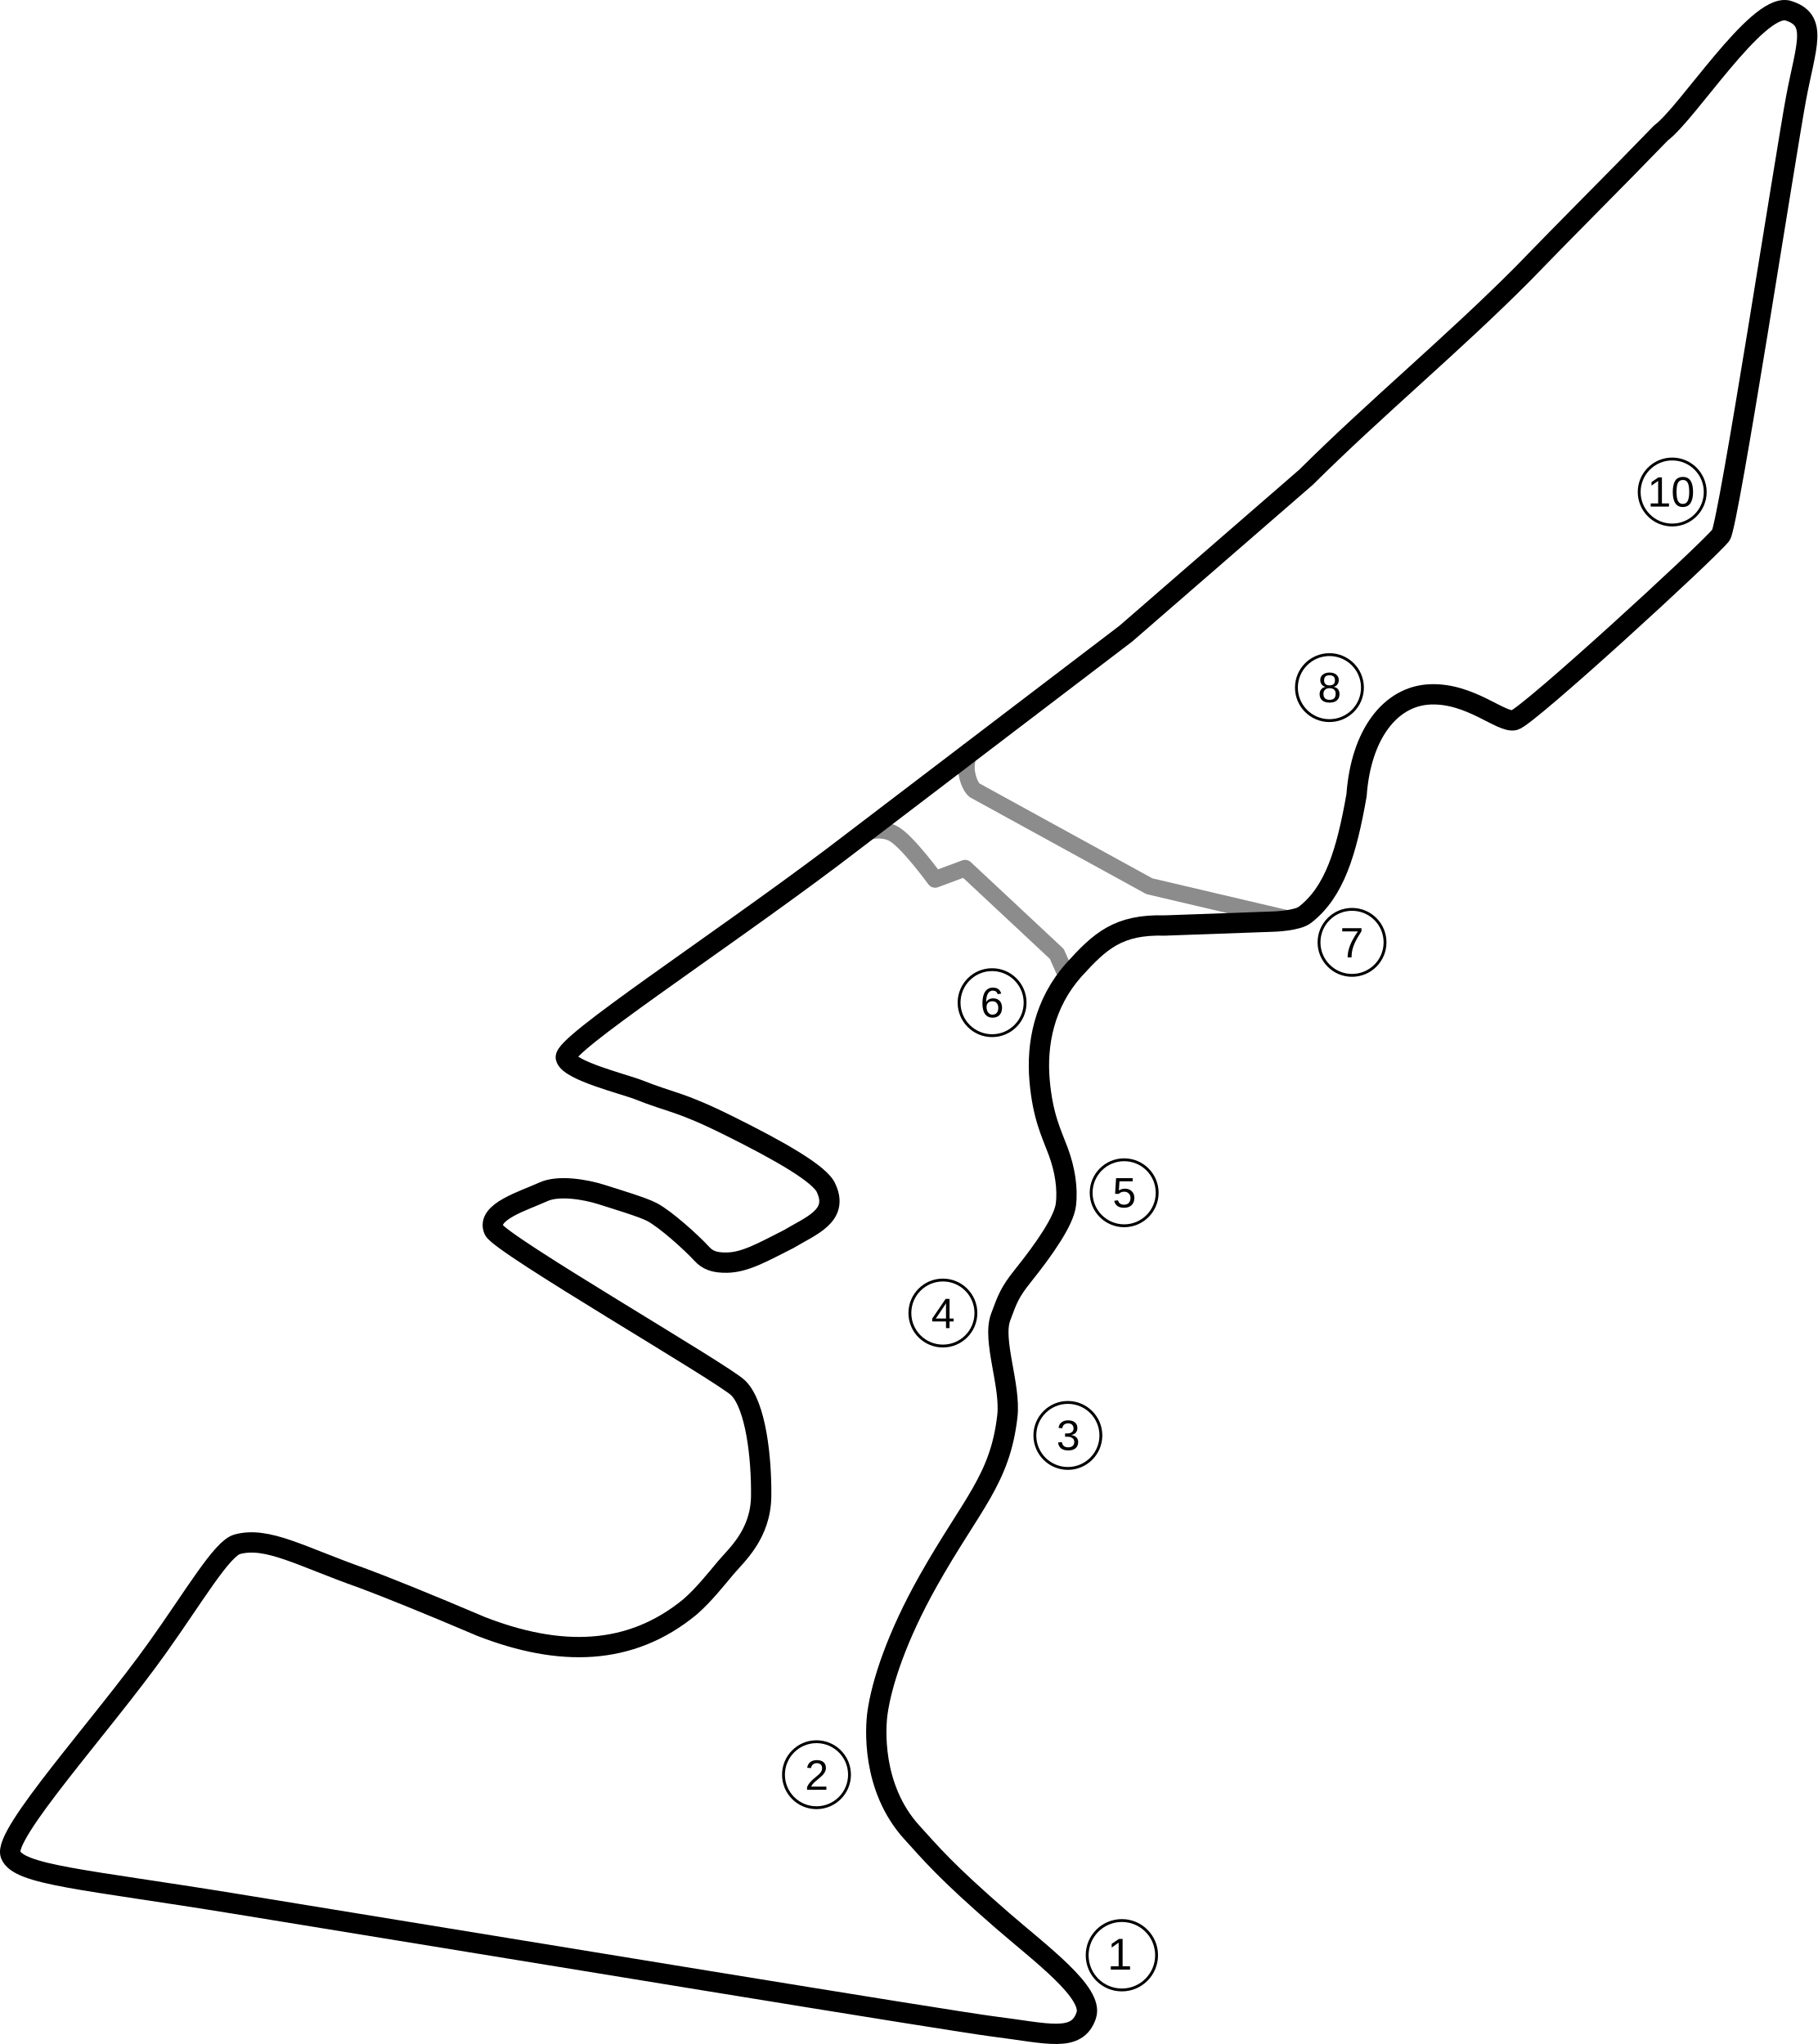
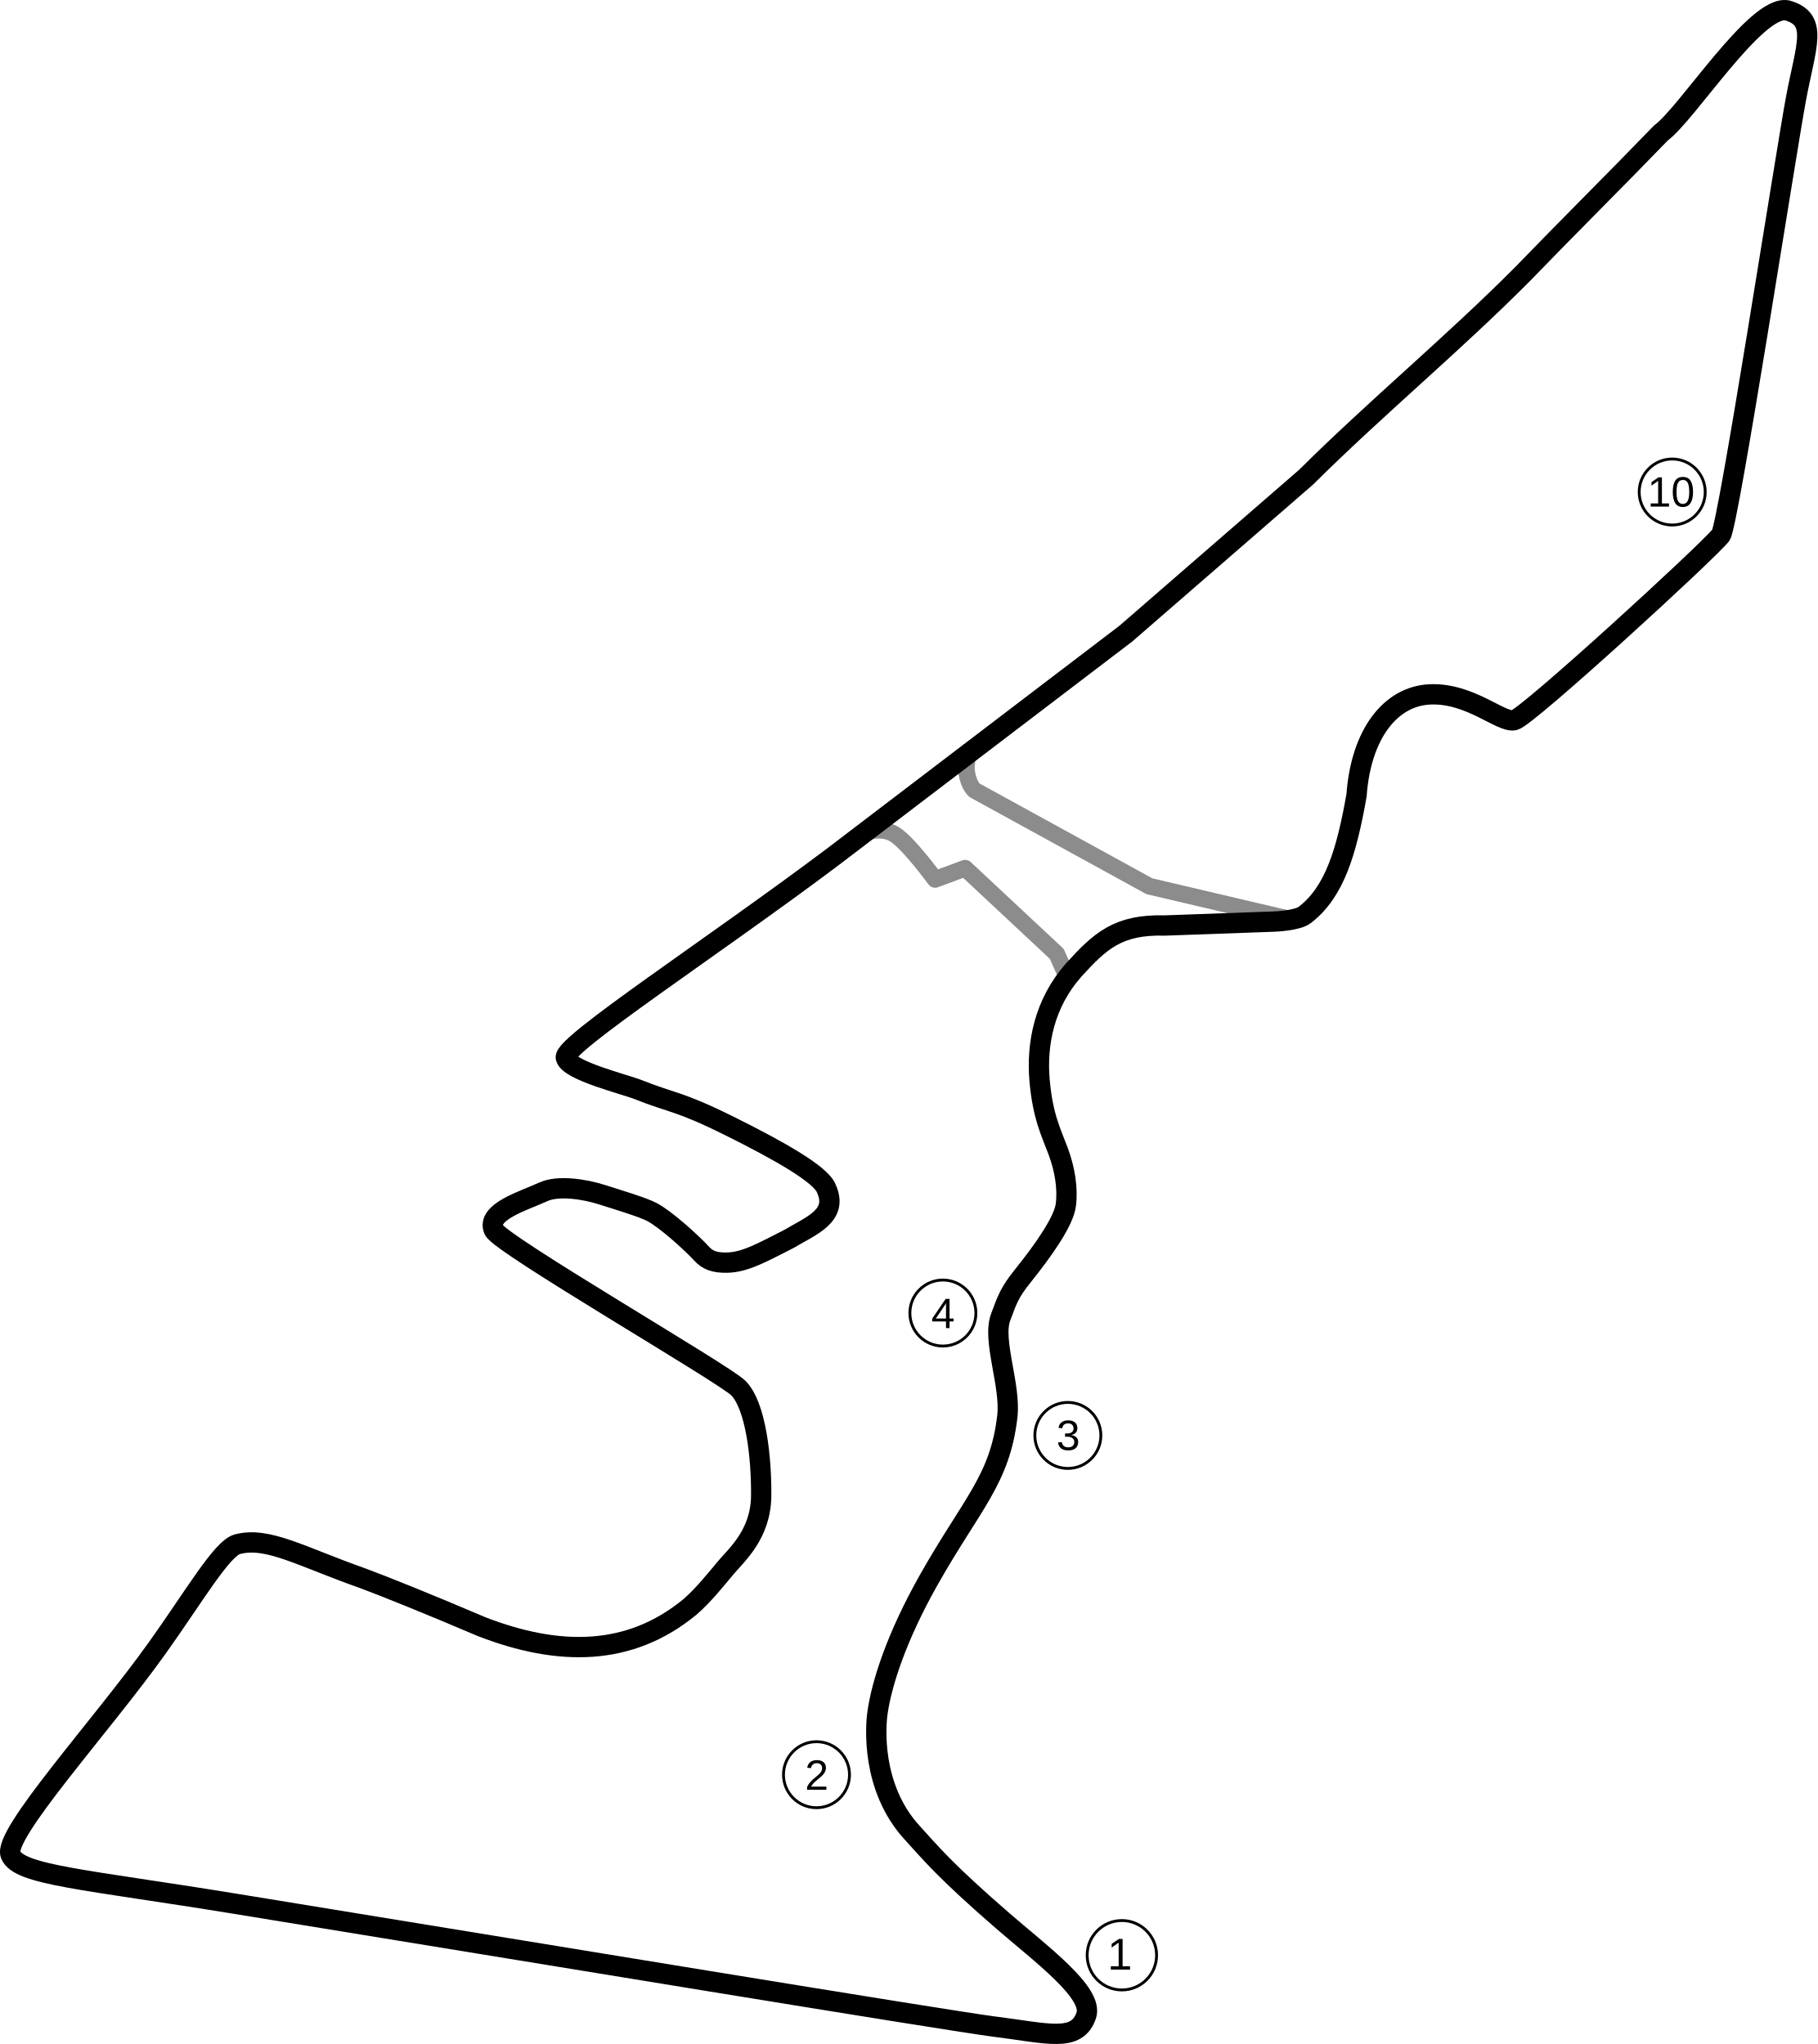
<svg xmlns="http://www.w3.org/2000/svg" id="svg2" version="1.1" width="760.587" height="855.646">
  <path style="fill:none;stroke:#8c8c8c;stroke-width:7;stroke-linecap:butt;stroke-linejoin:round;stroke-miterlimit:4;stroke-opacity:1;stroke-dasharray:none" d="m 446.576,409.003 -4.304,-9.684 -38.376,-35.865 -12.553,4.662 c 0,0 -11.289,-15.544 -17.215,-19.009 -5.926,-3.465 -13.629,-0.179 -13.629,-0.179" id="path3090" />
  <path style="fill:none;stroke:#8c8c8c;stroke-width:7;stroke-linecap:butt;stroke-linejoin:round;stroke-miterlimit:4;stroke-opacity:1;stroke-dasharray:none" d="m 540.155,384.876 -59.149,-13.891 -73.165,-40.169 c 0,0 -2.28,-1.757 -3.228,-7.173 -0.948,-5.416 1.793,-10.58 1.793,-10.58" id="path3092" />
  <path style="fill:none;stroke:#000000;stroke-width:8.5;stroke-linecap:butt;stroke-linejoin:round;stroke-miterlimit:4;stroke-opacity:1;stroke-dasharray:none" d="m 348.422,358.781 122.743,-93.533 75.459,-65.513 c 29.056,-28.886 61.485,-55.753 90.541,-84.972 19.216,-19.9 39.055,-39.535 57.94,-59.104 11.095,-8.145 39.829,-53.785 52.824,-51.312 13.27,3.766 7.875,14.591 3.698,36.952 -4.177,22.361 -28.281,178.409 -31.419,182.713 -5.319,6.814 -80.956,76.148 -86.437,77.458 -5.481,1.311 -18.392,-11.47 -35.196,-10.797 -16.804,0.673 -29.052,16.877 -30.854,42.228 -4.228,23.95 -9.24,40.422 -21.519,49.99 -3.138,2.6 -13.169,2.9 -13.169,2.9 l -45.564,1.637 c -19.533,-0.537 -27.046,6.424 -38.181,18.704 -12.297,13.932 -15.541,30.904 -14.222,46.118 1.319,15.214 4.985,22.18 7.772,29.653 2.847,7.635 4.087,15.591 3.232,22.445 -0.839,6.723 -8.871,18.362 -18.039,29.796 -5.463,6.814 -6.474,9.701 -9.275,17.298 -3.57,9.681 4.306,28.524 2.825,41.41 -3.068,26.7 -14.996,36.709 -33.061,68.796 -13.204,23.452 -19.529,42.864 -21.298,55.448 -0.768,5.46 -2.799,31.128 14.461,50.045 8.012,8.781 13.788,15.943 37.721,36.727 16.242,14.105 38.364,30.362 35.197,39.784 -3.889,11.569 -16.07,7.512 -38.62,4.696 C 398.302,846.139 218.393,816.471 98.21,796.902 35.13,786.631 7.79,784.939 4.442,776.393 c -3.348,-8.545 37.866,-53.632 61.261,-86.392 15.536,-21.755 27.174,-41.839 33.632,-43.562 12.601,-3.363 26.509,5.082 52.19,14.14 9.09,3.355 27.142,10.608 49.912,20.315 32.555,12.637 62.173,12.529 87.38,-8.272 5.801,-5.075 10.701,-11.338 14.988,-16.424 4.455,-5.285 14.583,-13.953 14.751,-29.937 0.168,-15.941 -2.202,-37.834 -9.584,-45.214 -6.124,-6.123 -99.719,-60.272 -102.292,-66.169 -3.323,-7.615 12.61,-12.226 20.707,-15.954 6.191,-2.85 17.218,-1.141 24.398,1.145 6.82,2.171 17.319,5.314 21.12,7.332 5.699,3.025 16.425,12.699 20.788,17.456 2.492,2.717 5.4,3.786 10.588,3.697 7.79,-0.133 15.51,-4.707 25.708,-9.818 9.511,-5.685 21.048,-9.764 15.827,-21.203 -2.222,-5.894 -19.512,-15.752 -40.991,-26.404 -20.809,-10.32 -23.871,-9.451 -37.369,-14.861 -5.956,-2.387 -29.395,-8.05 -30.654,-13.505 -1.259,-5.455 61.504,-46.318 111.619,-83.98 z" id="path2857" />
  <g id="g3863" transform="matrix(2.077119,0,0,2.077119,-477.0928,-1399.842)">
    <path transform="translate(-64.85616,75.92937)" d="m 527.578,992.056 c 0,3.863 -3.131,6.994 -6.994,6.994 -3.863,0 -6.994,-3.131 -6.994,-6.994 0,-3.863 3.131,-6.994 6.994,-6.994 3.863,0 6.994,3.131 6.994,6.994 z" id="path3652" style="font-size:9px;fill:none;stroke:#000000;stroke-width:0.578;stroke-miterlimit:4;stroke-opacity:1;stroke-dasharray:none;stroke-dashoffset:0" />
    <text id="text3654" y="1070.878" x="452.812" style="font-size:9px;font-style:normal;font-variant:normal;font-weight:normal;font-stretch:normal;fill:#000000;fill-opacity:1;stroke:none;font-family:Arial;-inkscape-font-specification:Arial" xml:space="preserve">
      <tspan y="1070.878" x="452.812" id="tspan3656">1</tspan>
    </text>
  </g>
  <g id="g3868" transform="matrix(1.975314,0,0,1.975314,-644.4585,-1406.216)">
    <path transform="translate(-21.33983,95.93959)" d="m 527.578,992.056 c 0,3.863 -3.131,6.994 -6.994,6.994 -3.863,0 -6.994,-3.131 -6.994,-6.994 0,-3.863 3.131,-6.994 6.994,-6.994 3.863,0 6.994,3.131 6.994,6.994 z" id="path3652-8" style="font-size:9px;fill:none;stroke:#000000;stroke-width:0.607;stroke-miterlimit:4;stroke-opacity:1;stroke-dasharray:none;stroke-dashoffset:0" />
    <text id="text3654-7" y="1091.187" x="496.792" style="font-size:9px;font-style:normal;font-variant:normal;font-weight:normal;font-stretch:normal;fill:#000000;fill-opacity:1;stroke:none;font-family:Arial;-inkscape-font-specification:Arial" xml:space="preserve">
      <tspan y="1091.187" x="496.792" id="tspan3656-0">2</tspan>
    </text>
  </g>
  <g id="g3873" transform="matrix(1.975314,0,0,1.975314,-607.2708,-1551.785)">
    <path transform="translate(13.09083,97.73286)" d="m 527.578,992.056 c 0,3.863 -3.131,6.994 -6.994,6.994 -3.863,0 -6.994,-3.131 -6.994,-6.994 0,-3.863 3.131,-6.994 6.994,-6.994 3.863,0 6.994,3.131 6.994,6.994 z" id="path3652-4" style="font-size:9px;fill:none;stroke:#000000;stroke-width:0.607;stroke-miterlimit:4;stroke-opacity:1;stroke-dasharray:none;stroke-dashoffset:0" />
    <text id="text3654-5" y="1092.876" x="531.254" style="font-size:9px;font-style:normal;font-variant:normal;font-weight:normal;font-stretch:normal;fill:#000000;fill-opacity:1;stroke:none;font-family:Arial;-inkscape-font-specification:Arial" xml:space="preserve">
      <tspan y="1092.876" x="531.254" id="tspan3656-4">3</tspan>
    </text>
  </g>
  <g id="g3878" transform="matrix(1.975314,0,0,1.975314,-729.708,-1598.06)">
    <path transform="translate(48.59745,95.22229)" d="m 527.578,992.056 c 0,3.863 -3.131,6.994 -6.994,6.994 -3.863,0 -6.994,-3.131 -6.994,-6.994 0,-3.863 3.131,-6.994 6.994,-6.994 3.863,0 6.994,3.131 6.994,6.994 z" id="path3652-49" style="font-size:9px;fill:none;stroke:#000000;stroke-width:0.607;stroke-miterlimit:4;stroke-opacity:1;stroke-dasharray:none;stroke-dashoffset:0" />
    <text id="text3654-9" y="1090.469" x="566.716" style="font-size:9px;font-style:normal;font-variant:normal;font-weight:normal;font-stretch:normal;fill:#000000;fill-opacity:1;stroke:none;font-family:Arial;-inkscape-font-specification:Arial" xml:space="preserve">
      <tspan y="1090.469" x="566.716" id="tspan3656-9">4</tspan>
    </text>
  </g>
  <g id="g3888" transform="matrix(1.975314,0,0,1.975314,-414.5687,-2008.348)">
    <path transform="translate(43.57632,128.9356)" d="m 527.578,992.056 c 0,3.863 -3.131,6.994 -6.994,6.994 -3.863,0 -6.994,-3.131 -6.994,-6.994 0,-3.863 3.131,-6.994 6.994,-6.994 3.863,0 6.994,3.131 6.994,6.994 z" id="path3652-9" style="font-size:9px;fill:none;stroke:#000000;stroke-width:0.607;stroke-miterlimit:4;stroke-opacity:1;stroke-dasharray:none;stroke-dashoffset:0" />
    <text id="text3654-8" y="1124.079" x="558.918" style="font-size:9px;font-style:normal;font-variant:normal;font-weight:normal;font-stretch:normal;fill:#000000;fill-opacity:1;stroke:none;font-family:Arial;-inkscape-font-specification:Arial" xml:space="preserve">
      <tspan y="1124.079" x="558.918" id="tspan3656-1">10</tspan>
    </text>
  </g>
-   <g id="g3883" transform="matrix(1.975314,0,0,1.975314,-701.4879,-1657.616)">
-     <path transform="translate(72.71685,99.88478)" d="m 527.578,992.056 c 0,3.863 -3.131,6.994 -6.994,6.994 -3.863,0 -6.994,-3.131 -6.994,-6.994 0,-3.863 3.131,-6.994 6.994,-6.994 3.863,0 6.994,3.131 6.994,6.994 z" id="path3652-1" style="font-size:9px;fill:none;stroke:#000000;stroke-width:0.607;stroke-miterlimit:4;stroke-opacity:1;stroke-dasharray:none;stroke-dashoffset:0" />
-     <text id="text3654-56" y="1095.028" x="590.835" style="font-size:9px;font-style:normal;font-variant:normal;font-weight:normal;font-stretch:normal;fill:#000000;fill-opacity:1;stroke:none;font-family:Arial;-inkscape-font-specification:Arial" xml:space="preserve">
-       <tspan y="1095.028" x="590.835" id="tspan3656-17">5</tspan>
-     </text>
-   </g>
-   <g id="g3908" transform="matrix(1.975314,0,0,1.975314,-429.1019,-1797.06)">
-     <path transform="translate(-93.16003,130.1909)" d="m 527.578,992.056 c 0,3.863 -3.131,6.994 -6.994,6.994 -3.863,0 -6.994,-3.131 -6.994,-6.994 0,-3.863 3.131,-6.994 6.994,-6.994 3.863,0 6.994,3.131 6.994,6.994 z" id="path3652-8-2" style="font-size:9px;fill:none;stroke:#000000;stroke-width:0.607;stroke-miterlimit:4;stroke-opacity:1;stroke-dasharray:none;stroke-dashoffset:0" />
-     <text id="text3654-7-2" y="1125.334" x="424.922" style="font-size:9px;font-style:normal;font-variant:normal;font-weight:normal;font-stretch:normal;fill:#000000;fill-opacity:1;stroke:none;font-family:Arial;-inkscape-font-specification:Arial" xml:space="preserve">
-       <tspan y="1125.334" x="424.922" id="tspan3656-0-9">6</tspan>
-     </text>
-   </g>
-   <g id="g3903" transform="matrix(1.975314,0,0,1.975314,-346.476,-1825.847)">
-     <path transform="translate(-58.72937,131.9842)" d="m 527.578,992.056 c 0,3.863 -3.131,6.994 -6.994,6.994 -3.863,0 -6.994,-3.131 -6.994,-6.994 0,-3.863 3.131,-6.994 6.994,-6.994 3.863,0 6.994,3.131 6.994,6.994 z" id="path3652-4-2" style="font-size:9px;fill:none;stroke:#000000;stroke-width:0.607;stroke-miterlimit:4;stroke-opacity:1;stroke-dasharray:none;stroke-dashoffset:0" />
-     <text id="text3654-5-8" y="1127.231" x="459.308" style="font-size:9px;font-style:normal;font-variant:normal;font-weight:normal;font-stretch:normal;fill:#000000;fill-opacity:1;stroke:none;font-family:Arial;-inkscape-font-specification:Arial" xml:space="preserve">
-       <tspan y="1127.231" x="459.308" id="tspan3656-4-1">7</tspan>
-     </text>
-   </g>
-   <g id="g3898" transform="matrix(1.975314,0,0,1.975314,-426.0706,-1927.526)">
-     <path transform="translate(-23.22275,129.4736)" d="m 527.578,992.056 c 0,3.863 -3.131,6.994 -6.994,6.994 -3.863,0 -6.994,-3.131 -6.994,-6.994 0,-3.863 3.131,-6.994 6.994,-6.994 3.863,0 6.994,3.131 6.994,6.994 z" id="path3652-49-2" style="font-size:9px;fill:none;stroke:#000000;stroke-width:0.607;stroke-miterlimit:4;stroke-opacity:1;stroke-dasharray:none;stroke-dashoffset:0" />
-     <text id="text3654-9-4" y="1124.617" x="494.887" style="font-size:9px;font-style:normal;font-variant:normal;font-weight:normal;font-stretch:normal;fill:#000000;fill-opacity:1;stroke:none;font-family:Arial;-inkscape-font-specification:Arial" xml:space="preserve">
-       <tspan y="1124.617" x="494.887" id="tspan3656-9-7">8</tspan>
-     </text>
-   </g>
</svg>
